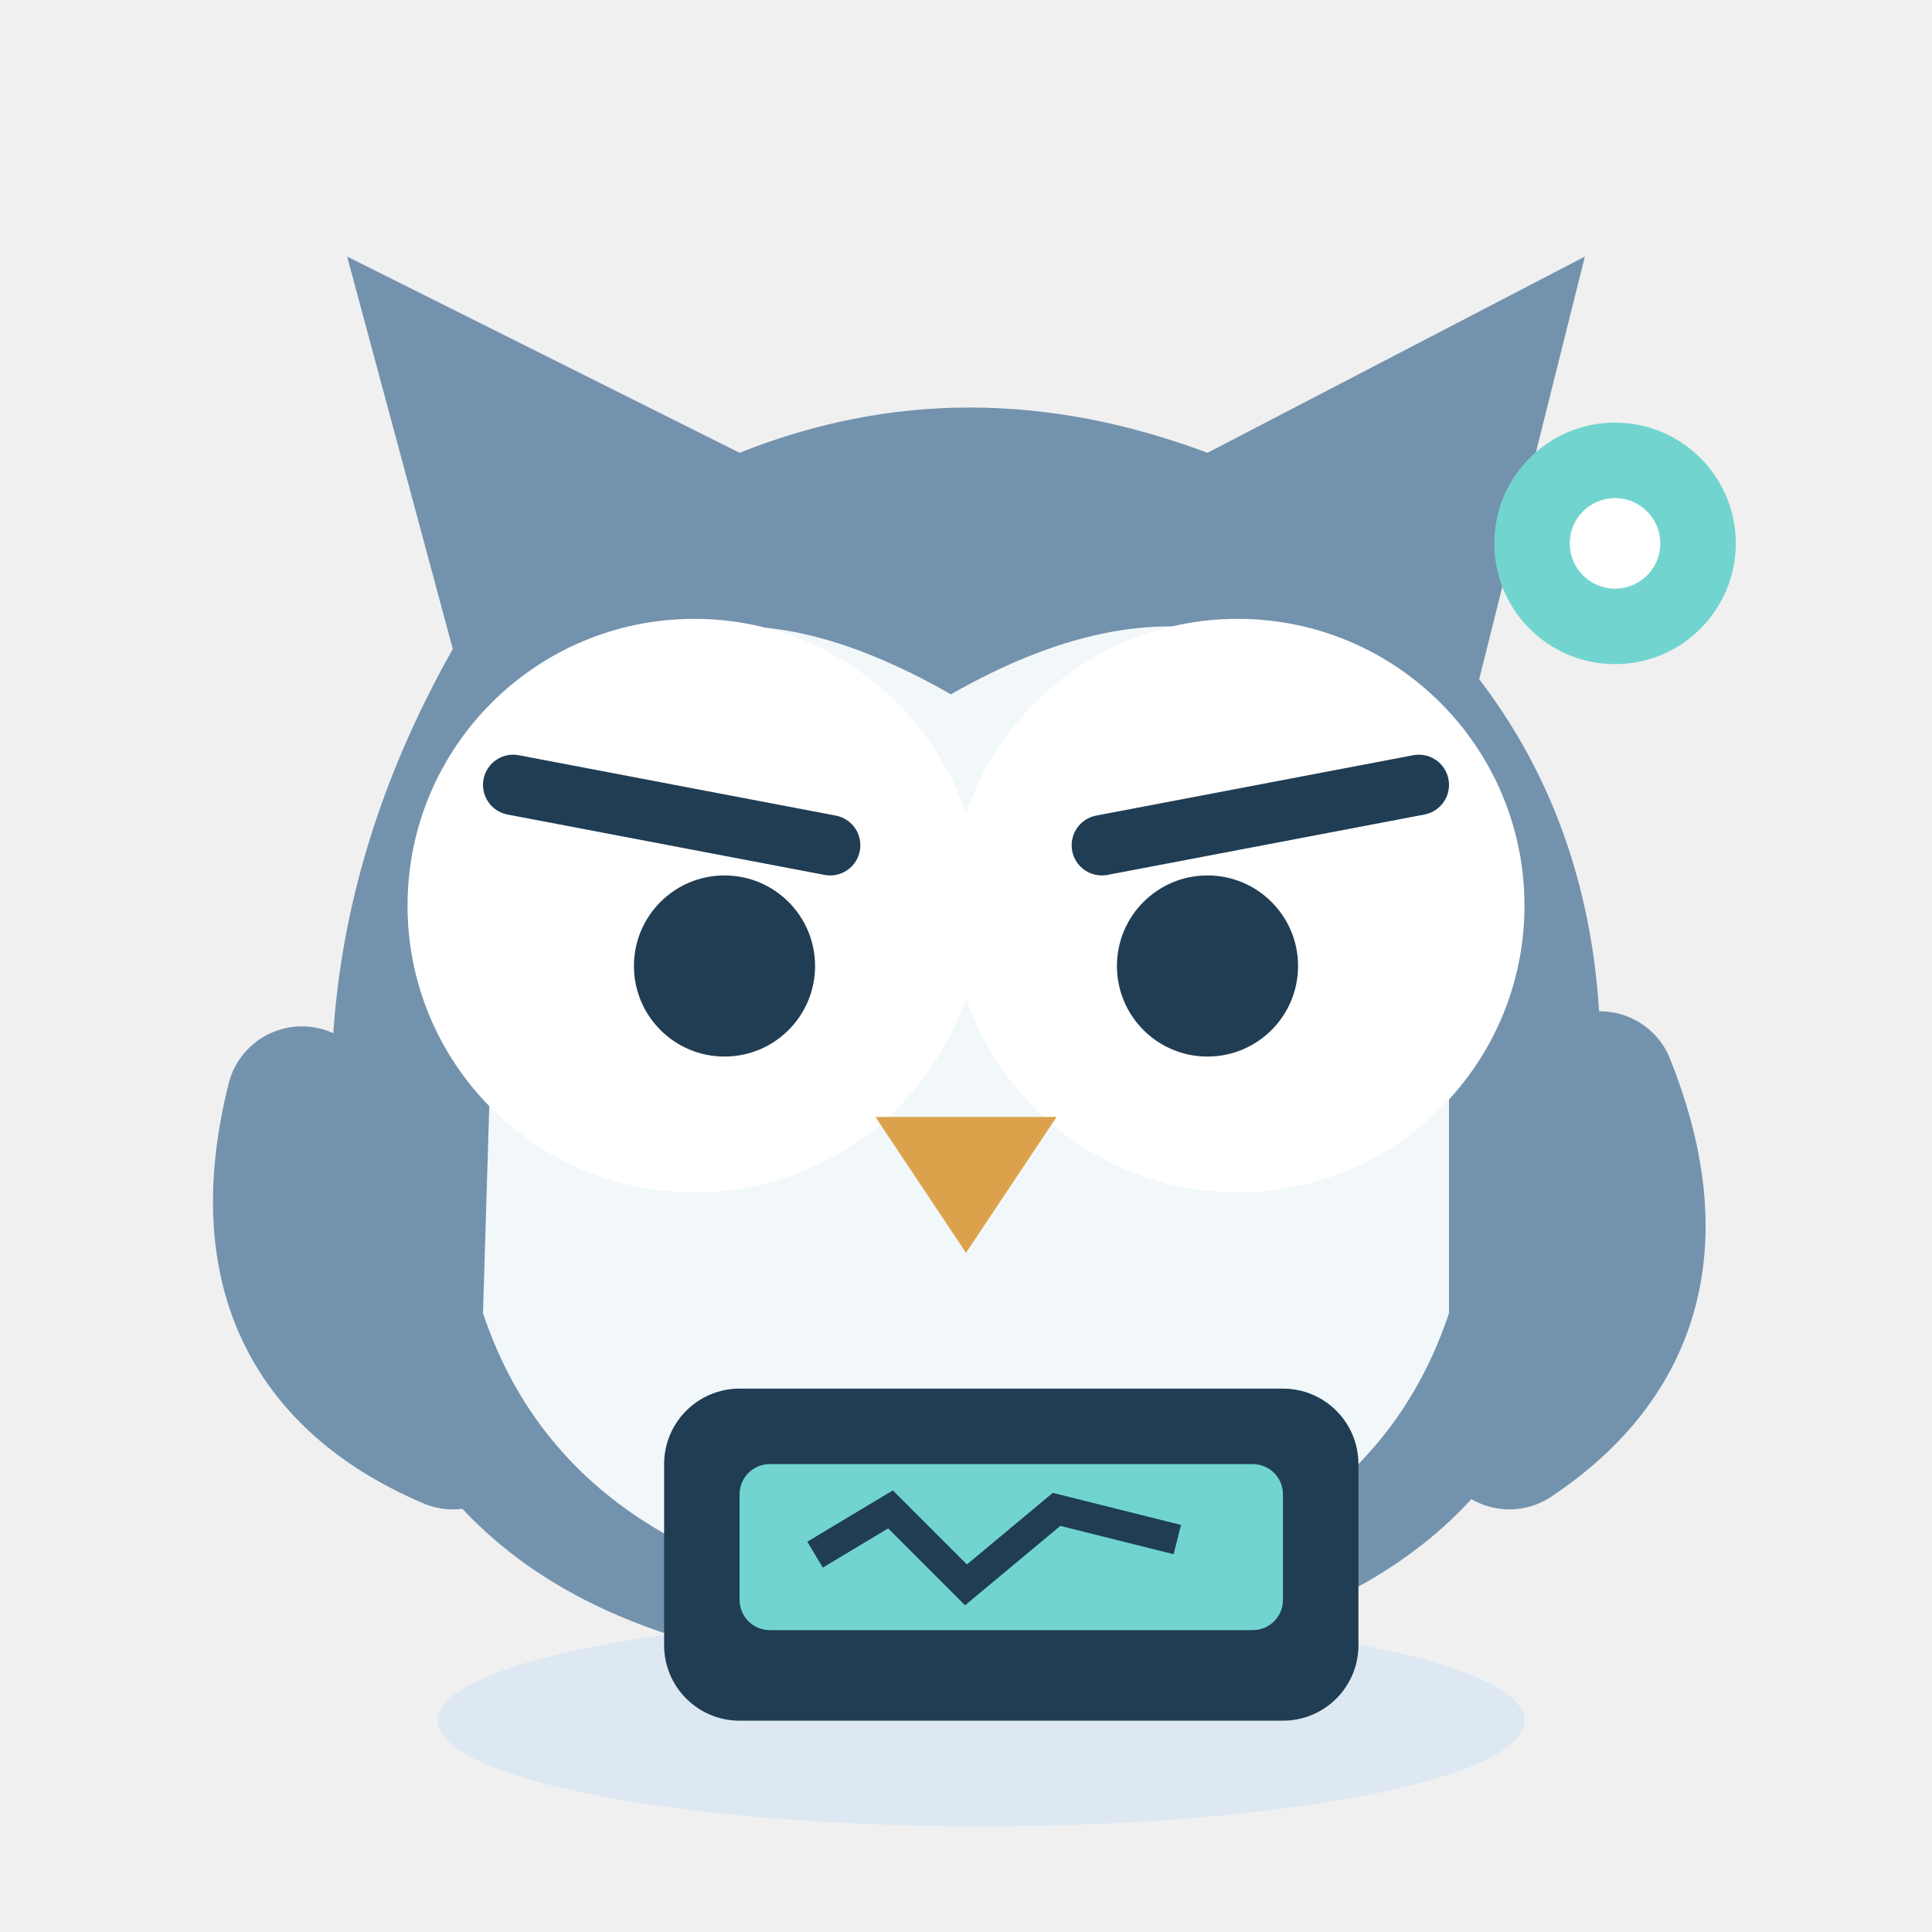
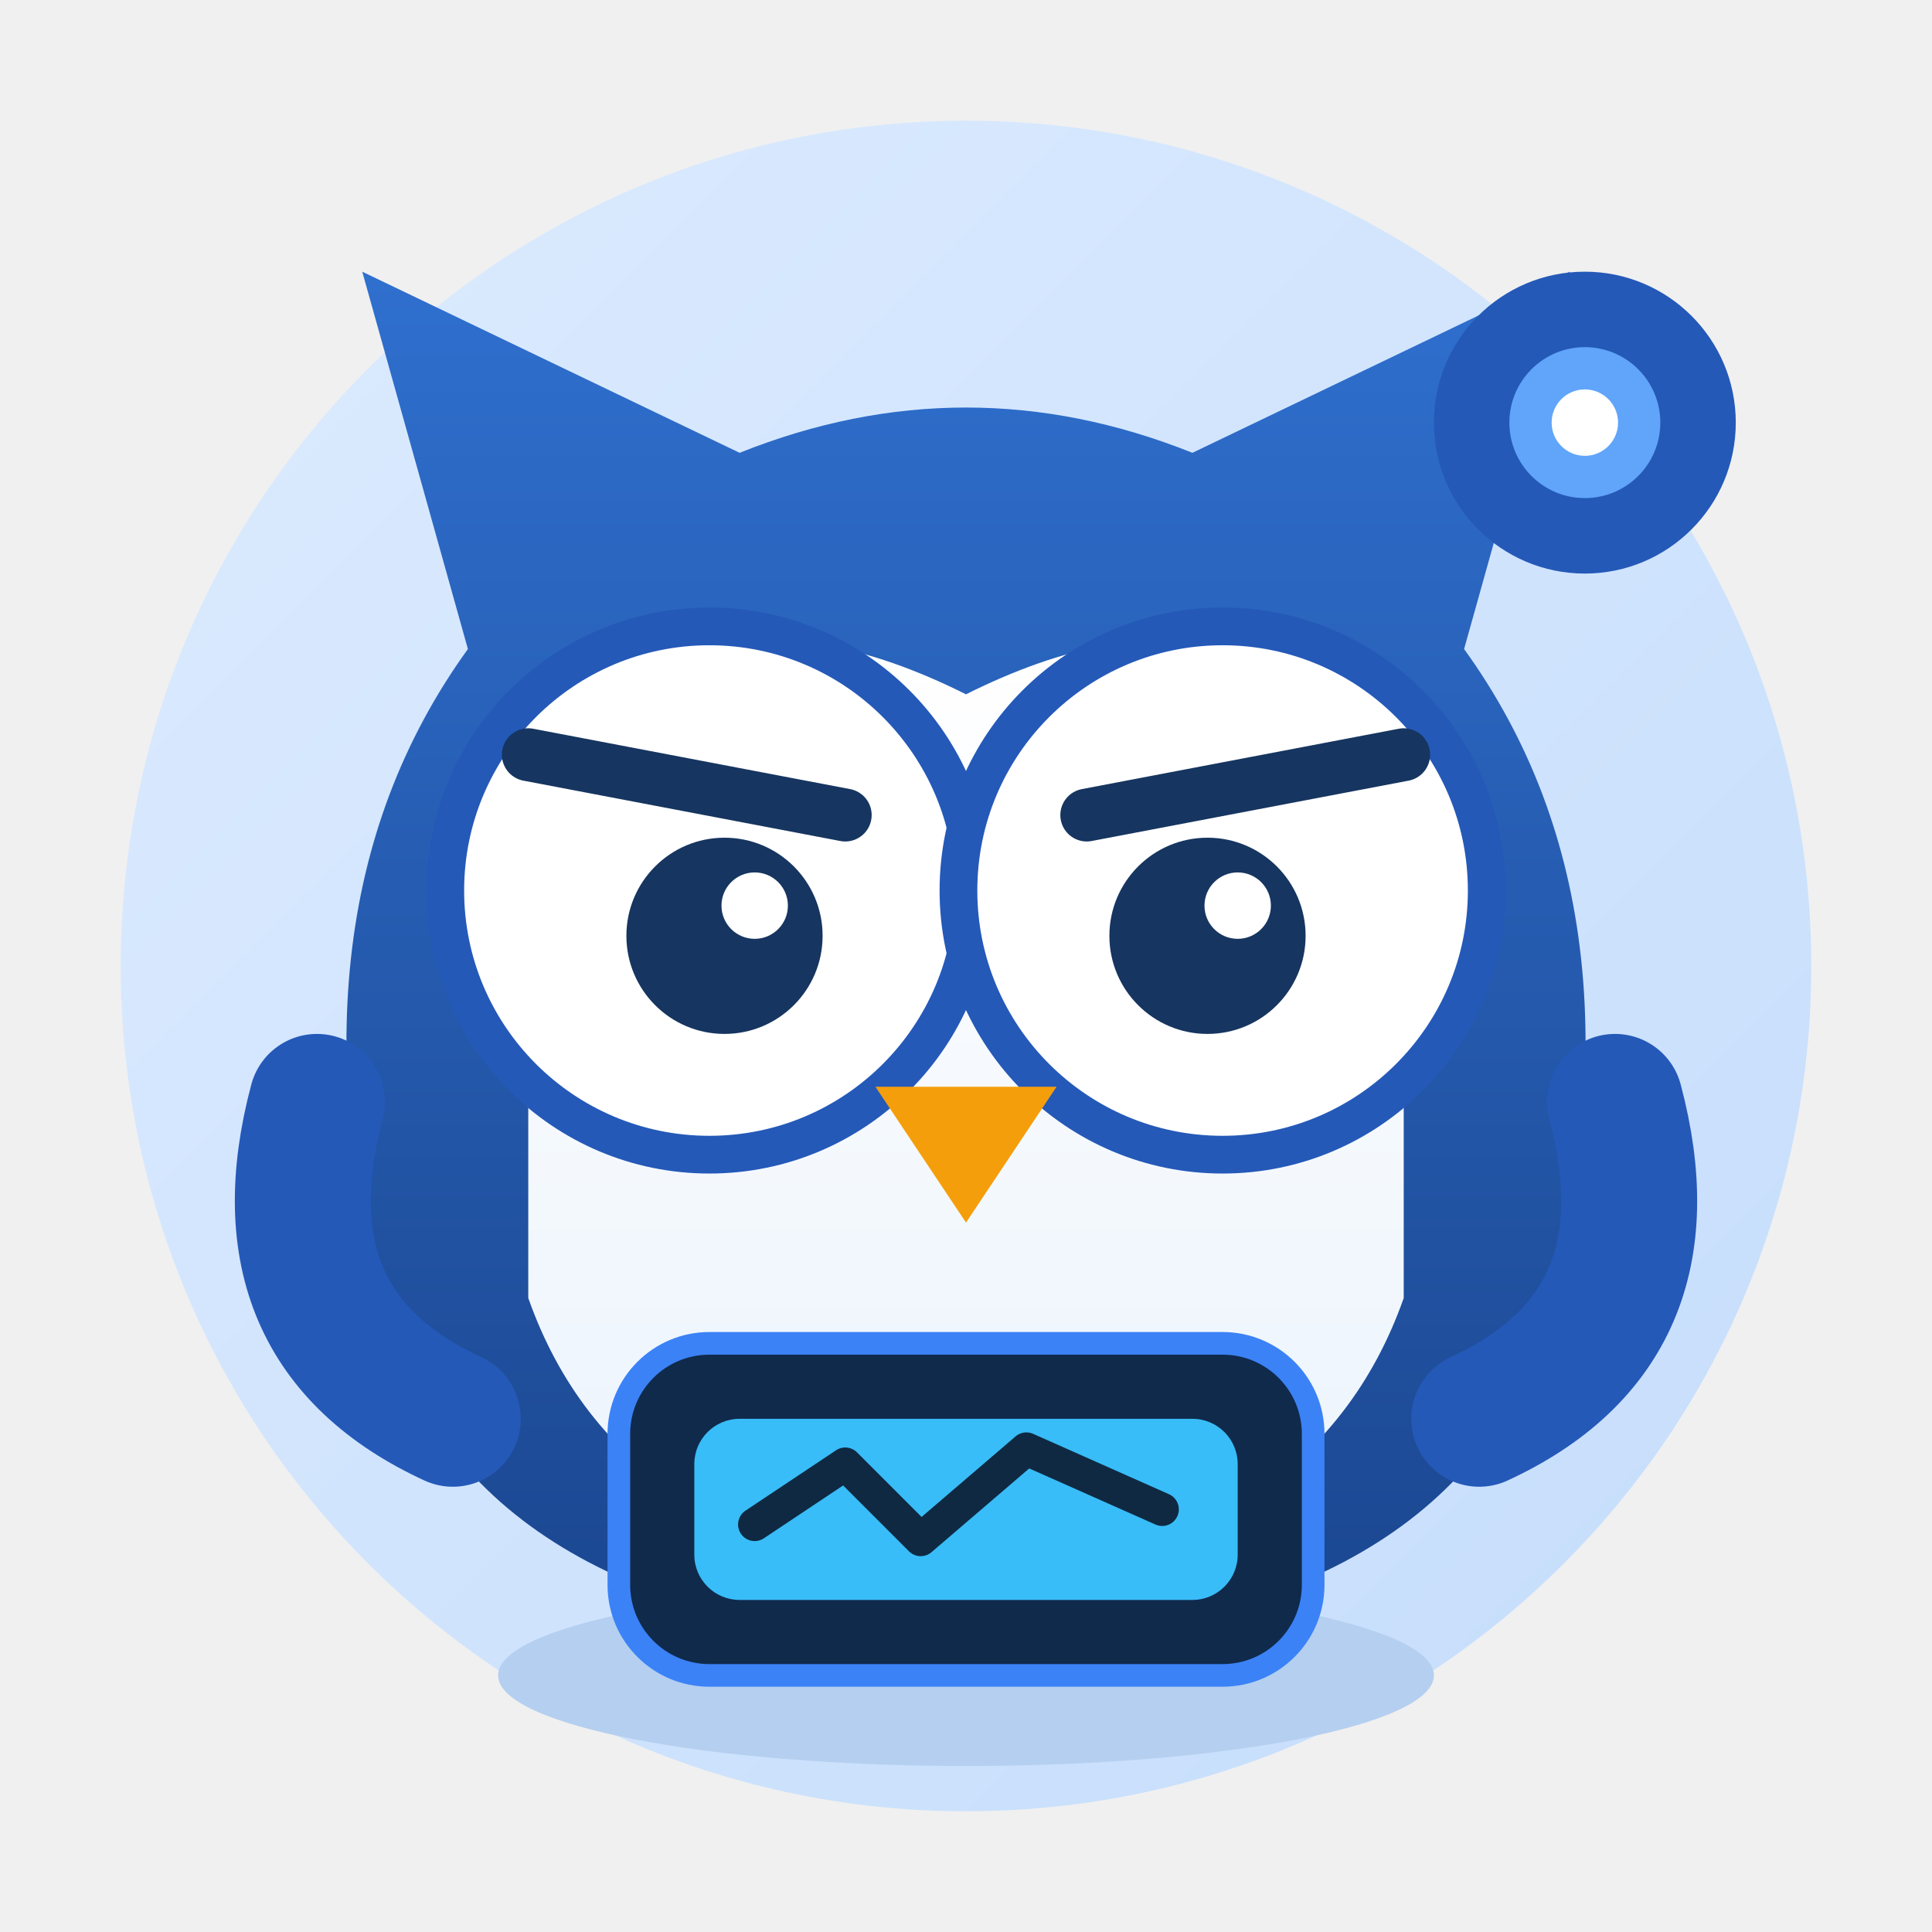
<svg xmlns="http://www.w3.org/2000/svg" width="128" height="128" viewBox="0 0 128 128">
-   <ellipse cx="65" cy="114" rx="36" ry="7" fill="#DDE8F2" />
-   <path d="M30 43 23 17 49 30Q64 24 80 30L105 17 98 45Q111 62 103 90Q96 110 64 111Q33 111 25 91Q17 66 30 43" fill="#7392AD" />
-   <path d="M33 54Q42 34 63 46Q84 34 96 54L96 87Q90 105 64 107Q38 105 32 87Z" fill="#F2F7FA" />
-   <circle cx="46" cy="60" r="19" fill="#FFFFFF" />
-   <circle cx="82" cy="60" r="19" fill="#FFFFFF" />
-   <path d="M34 52 55 56M73 56 94 52" stroke="#203D54" stroke-width="4" stroke-linecap="round" />
-   <circle cx="48" cy="64" r="6" fill="#203D54" />
-   <circle cx="80" cy="64" r="6" fill="#203D54" />
-   <path d="m58 74 6 9 6-9" fill="#DBA24B" />
-   <path d="M20 73Q16 89 30 95M106 72Q112 87 100 95" fill="none" stroke="#7392AD" stroke-width="10" stroke-linecap="round" />
-   <rect x="44" y="92" width="46" height="22" rx="5" fill="#203D54" />
-   <rect x="49" y="97" width="36" height="11" rx="2" fill="#72D4CF" />
-   <path d="m54 103 5-3 5 5 6-5 8 2" fill="none" stroke="#203D54" stroke-width="2" />
-   <circle cx="107" cy="36" r="8" fill="#72D4CF" />
-   <circle cx="107" cy="36" r="3" fill="#FFFFFF" />
+   <defs>
+     <linearGradient id="bgWork" x1="0" y1="0" x2="1" y2="1">
+       <stop offset="0%" stop-color="#DCEBFF" />
+       <stop offset="100%" stop-color="#C5DDFB" />
+     </linearGradient>
+     <linearGradient id="bodyWork" x1="0" y1="0" x2="0" y2="1">
+       <stop offset="0%" stop-color="#2F6FCE" />
+       <stop offset="100%" stop-color="#1B468F" />
+     </linearGradient>
+     <linearGradient id="bellyWork" x1="0" y1="0" x2="0" y2="1">
+       <stop offset="0%" stop-color="#FFFFFF" />
+       <stop offset="100%" stop-color="#EBF3FC" />
+     </linearGradient>
+   </defs>
+   <circle cx="64" cy="64" r="56" fill="url(#bgWork)" />
+   <ellipse cx="64" cy="111" rx="31" ry="6" fill="#B5CFF0" />
+   <path d="M31 43 L24 18 L49 30 Q64 24 79 30 L104 18 L97 43 Q110 61 102 89 Q95 108 64 109 Q33 108 26 89 Q18 61 31 43 Z" fill="url(#bodyWork)" />
+   <path d="M35 54 Q44 36 64 46 Q84 36 93 54 L93 86 Q87 103 64 105 Q41 103 35 86 Z" fill="url(#bellyWork)" />
+   <circle cx="47" cy="59" r="17.5" fill="#FFFFFF" stroke="#2459B8" stroke-width="2.5" />
+   <circle cx="81" cy="59" r="17.5" fill="#FFFFFF" stroke="#2459B8" stroke-width="2.5" />
+   <path d="M35 50 L56 54 M72 54 L93 50" stroke="#163560" stroke-width="3.5" stroke-linecap="round" />
+   <circle cx="48" cy="62" r="6.5" fill="#163560" />
+   <circle cx="80" cy="62" r="6.5" fill="#163560" />
+   <circle cx="50" cy="60" r="2.2" fill="#FFFFFF" />
+   <circle cx="82" cy="60" r="2.2" fill="#FFFFFF" />
+   <path d="M58 72 L64 81 L70 72 Z" fill="#F59E0B" />
+   <path d="M21 73 Q17 88 30 94 M107 73 Q111 88 98 94" fill="none" stroke="#2459B8" stroke-width="9" stroke-linecap="round" />
+   <rect x="41" y="89" width="46" height="22" rx="6" fill="#102A4C" stroke="#3B82F6" stroke-width="1.5" />
+   <rect x="46" y="94" width="36" height="12" rx="3" fill="#38BDF8" />
+   <path d="M50 101 L56 97 L61 102 L68 96 L77 100" fill="none" stroke="#0F2942" stroke-width="2.2" stroke-linecap="round" stroke-linejoin="round" />
+   <circle cx="105" cy="28" r="10" fill="#2459B8" />
+   <circle cx="105" cy="28" r="5" fill="#60A5FA" />
+   <circle cx="105" cy="28" r="2.2" fill="#FFFFFF" />
</svg>
